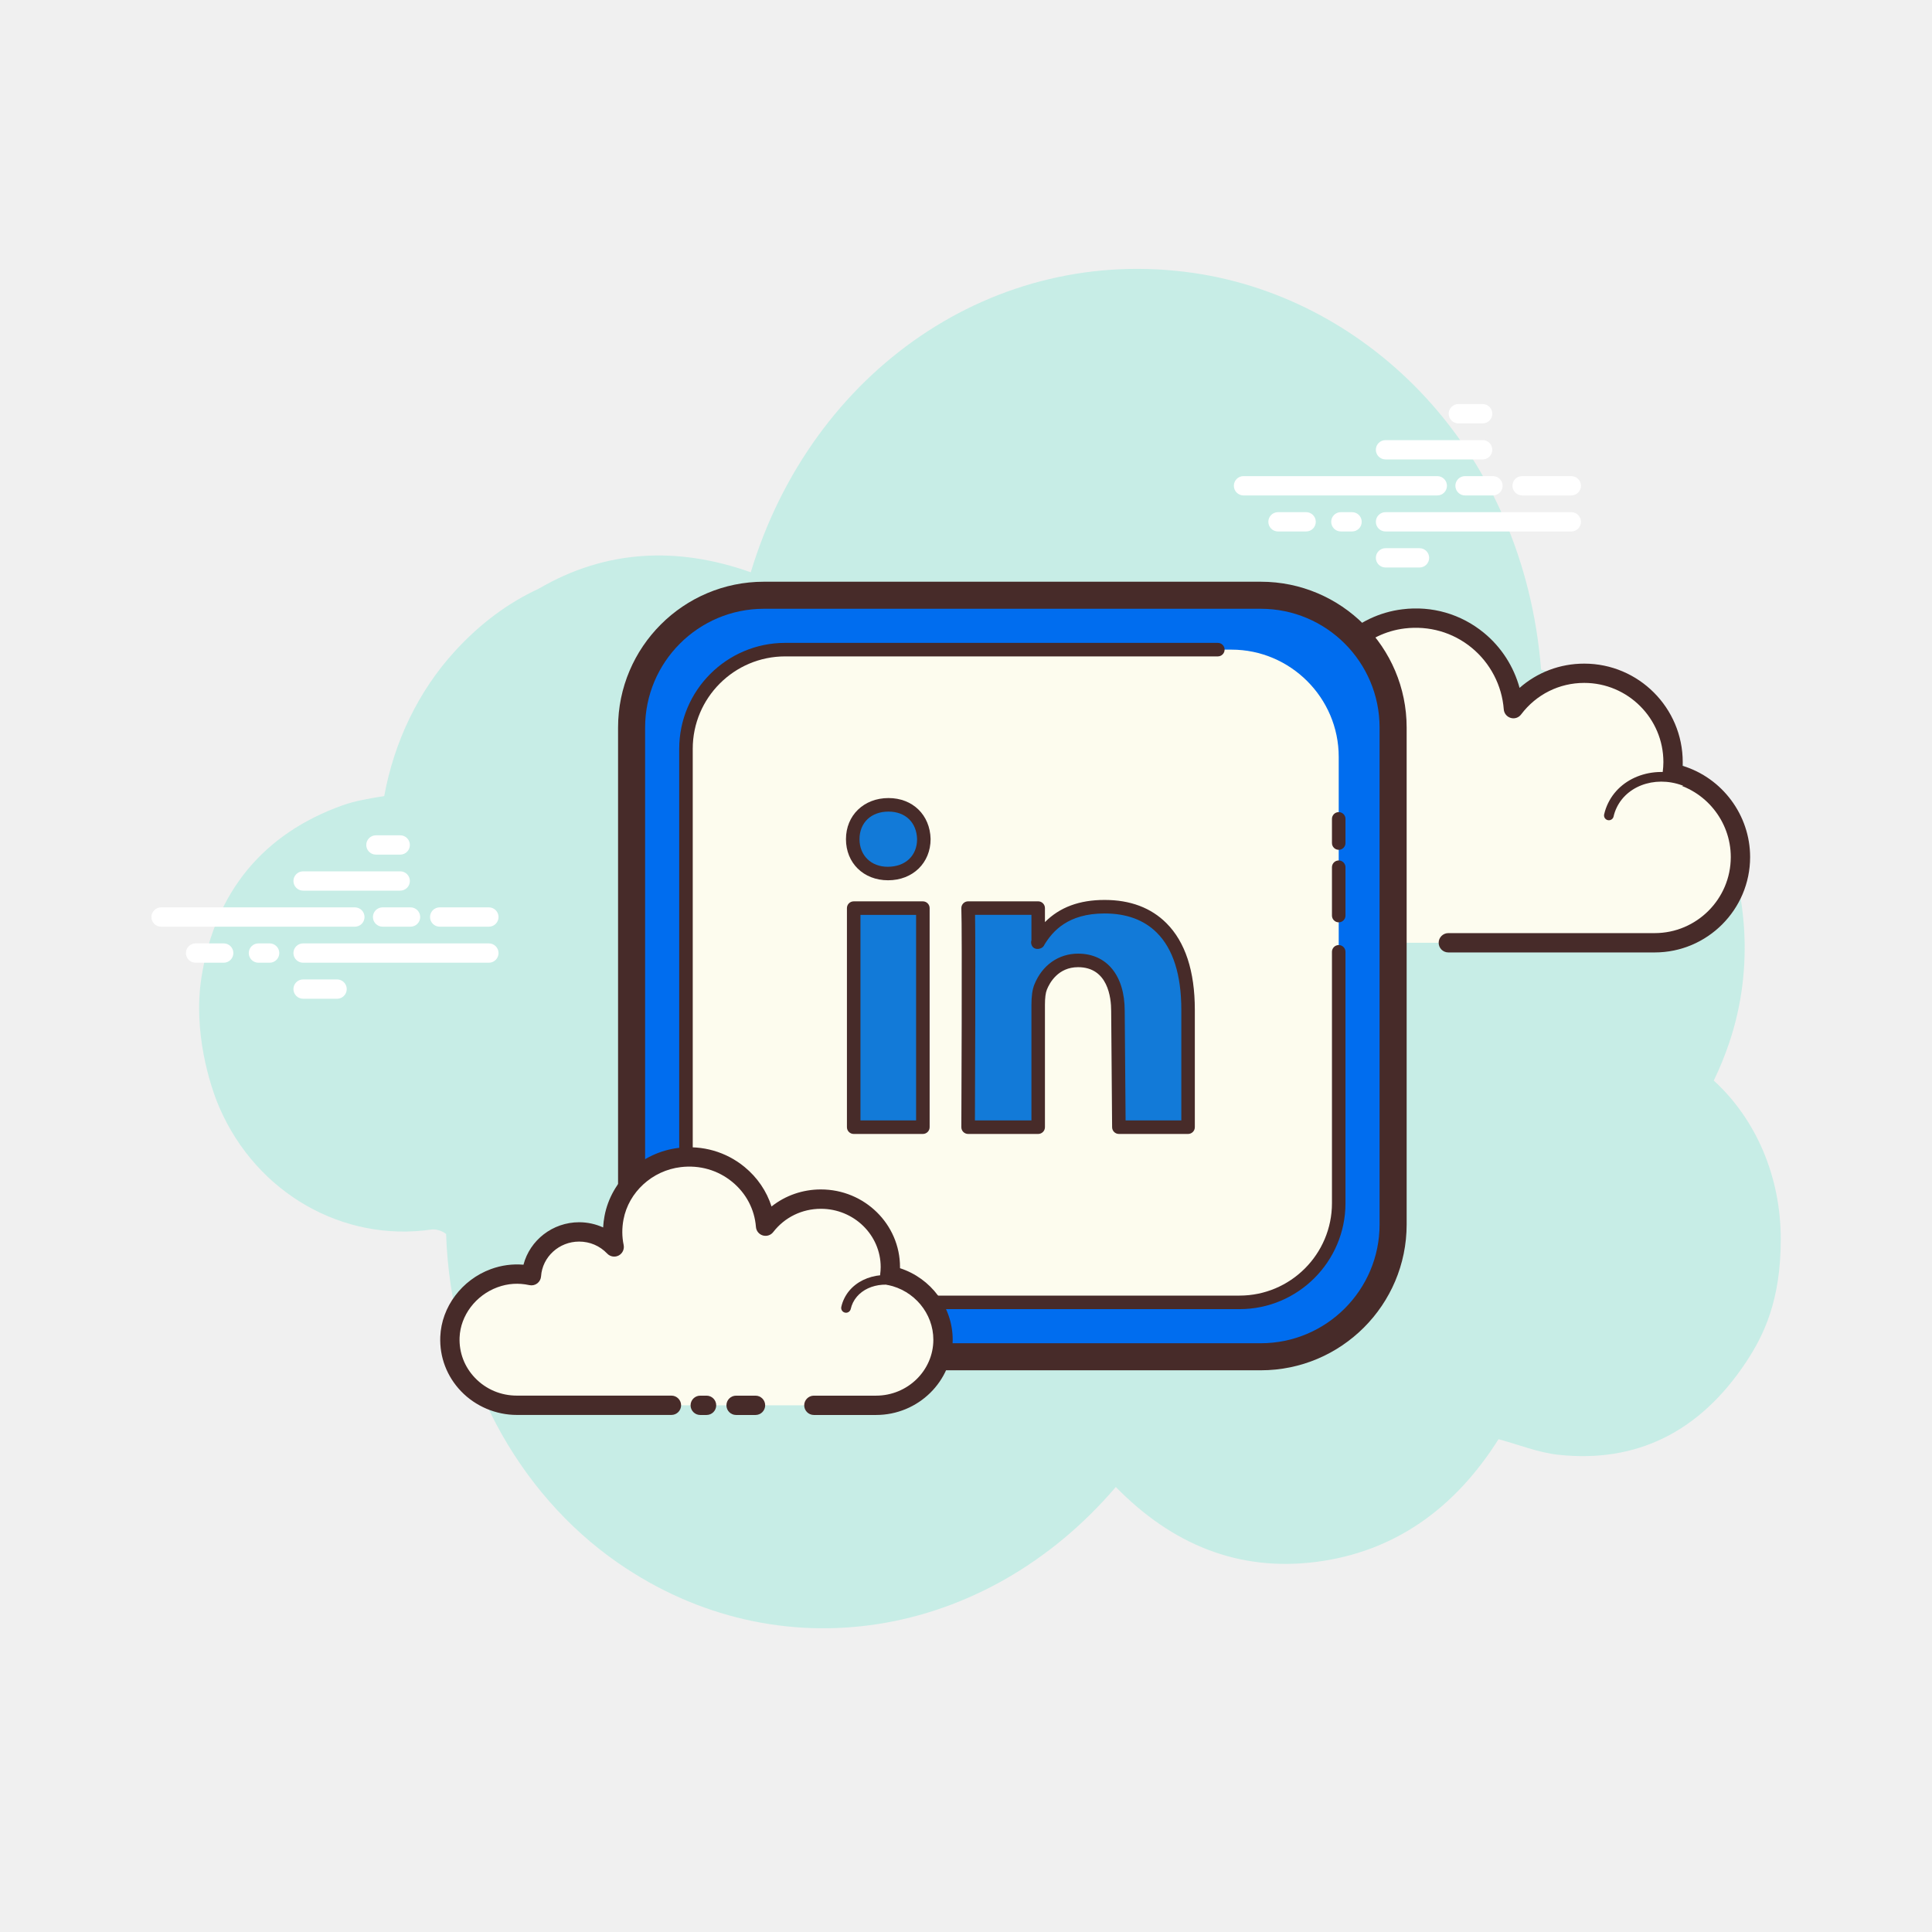
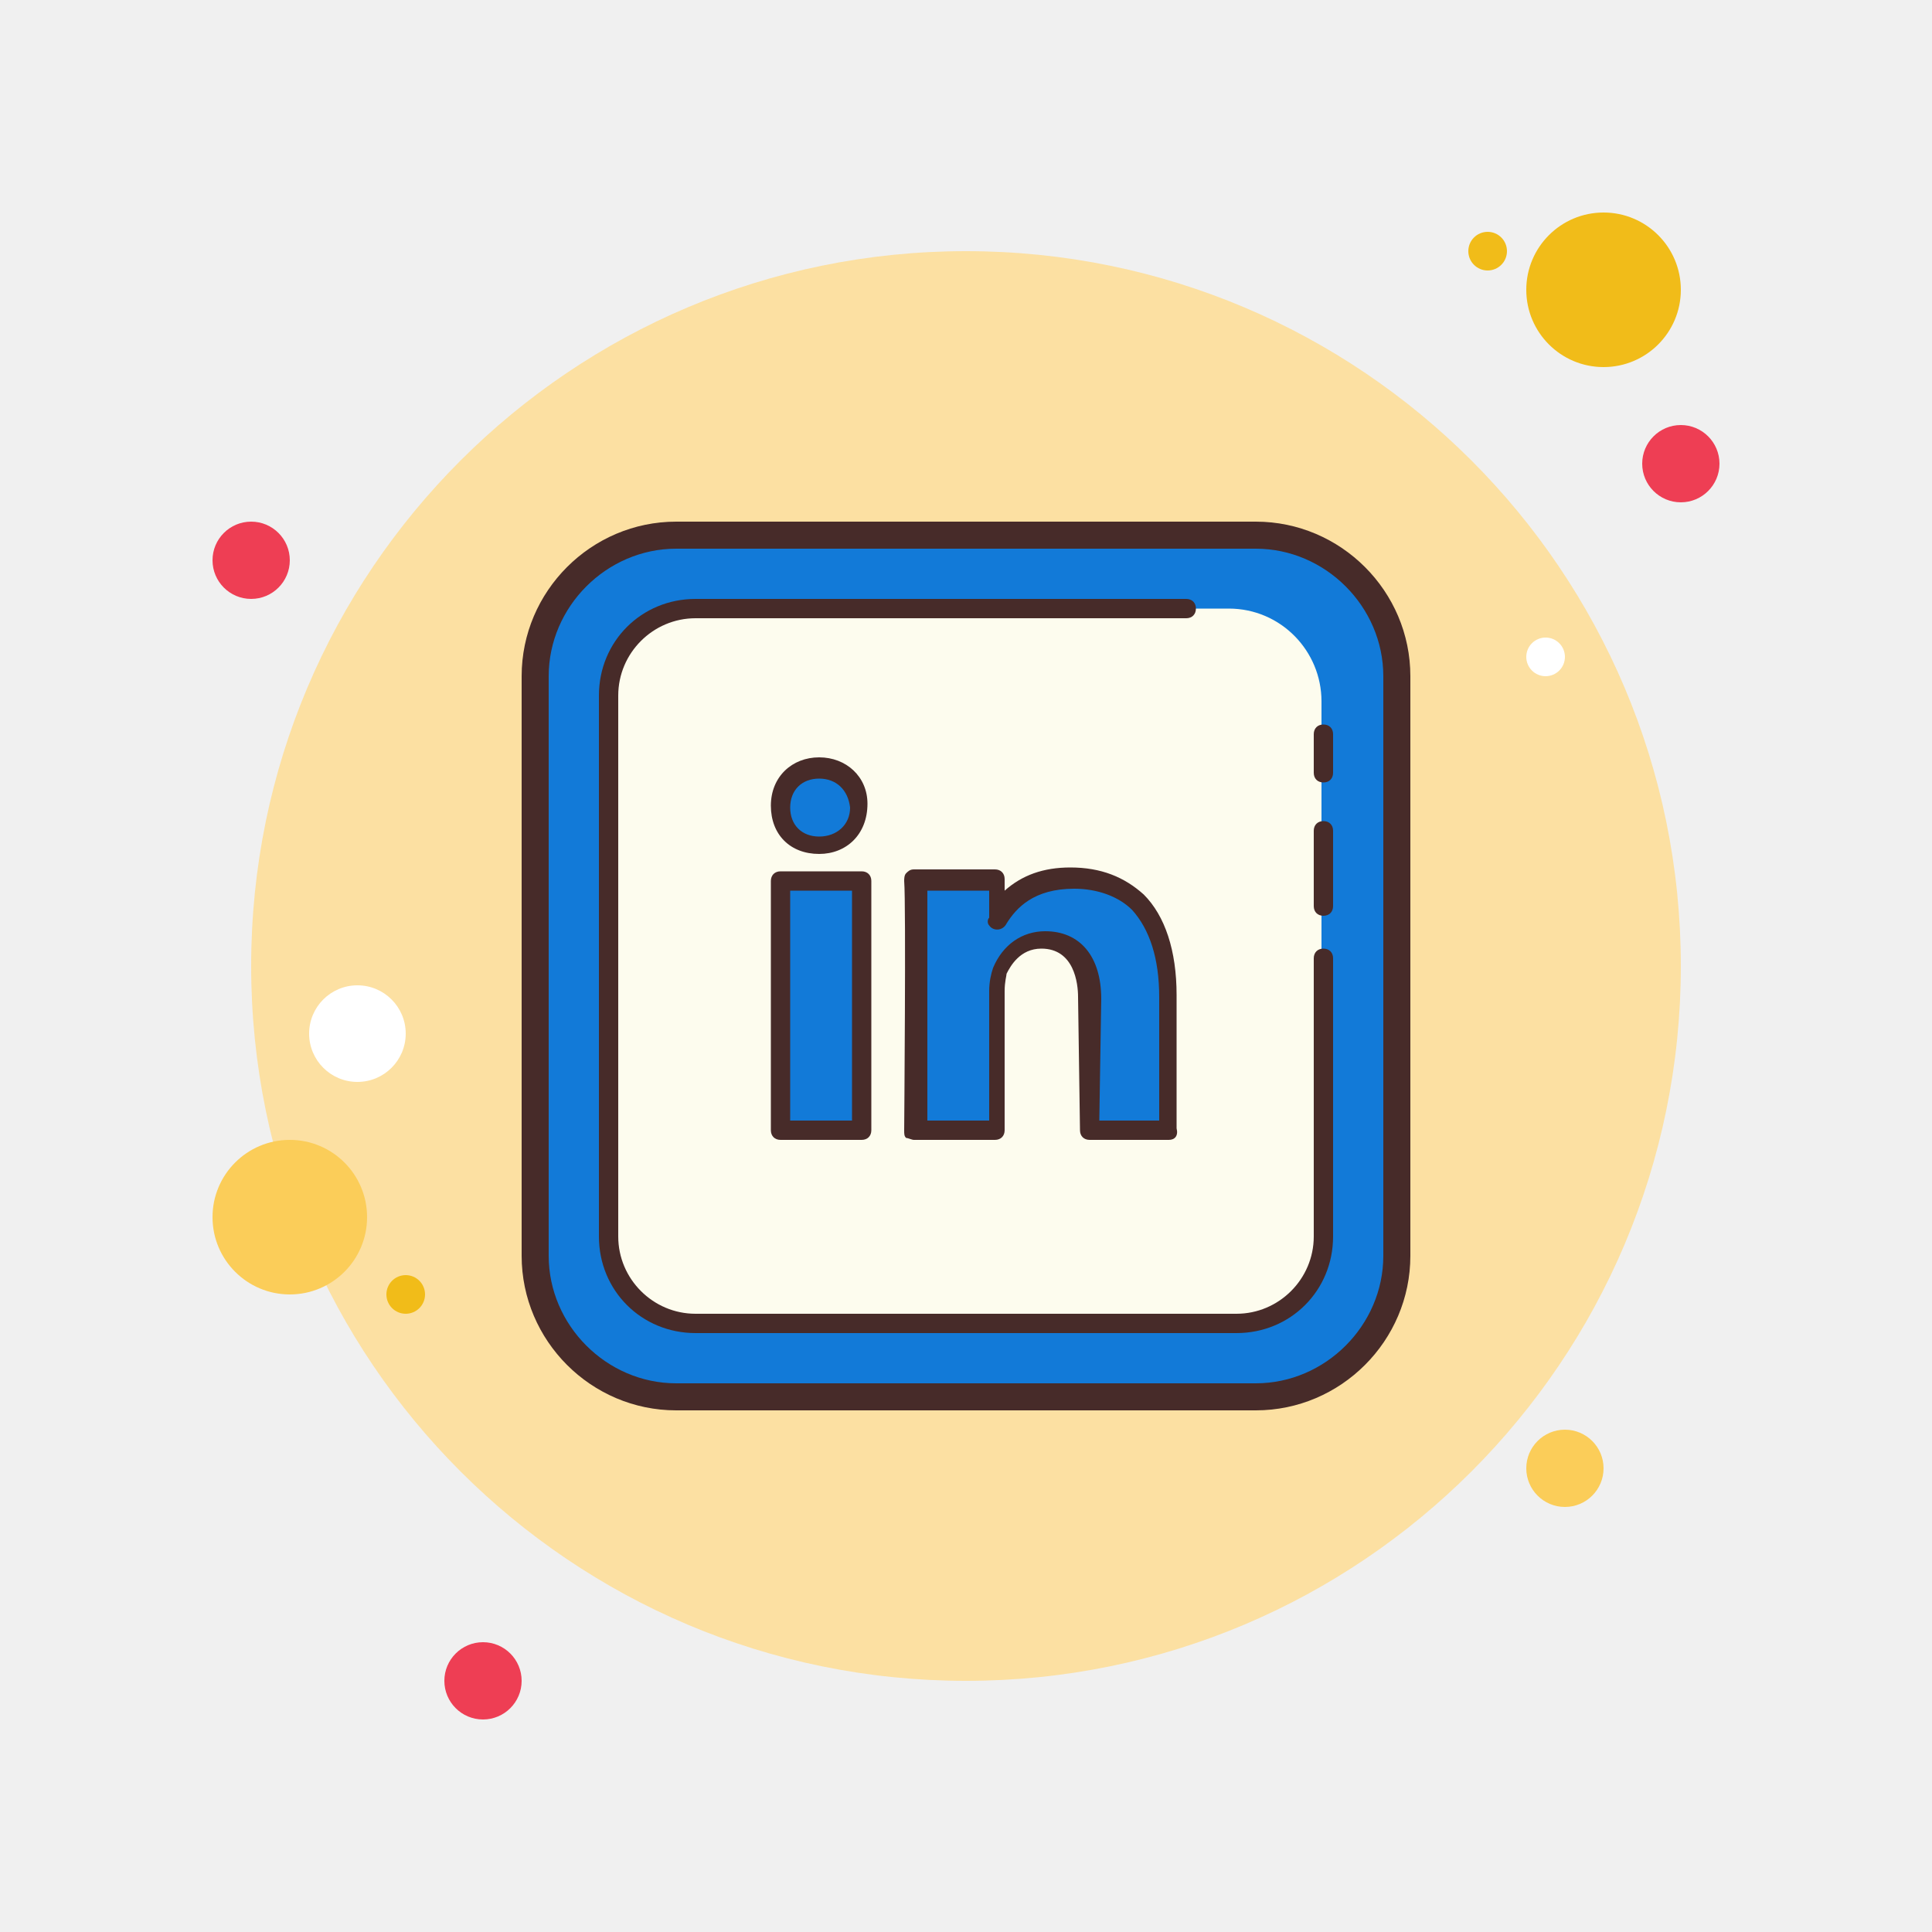
- <svg xmlns="http://www.w3.org/2000/svg" viewBox="0 0 100 100" width="150px" height="150px">
-   <path fill="#c7ede6" d="M88.704,55.929c0.3-0.616,0.566-1.264,0.796-1.943c2.633-7.77-1.349-17.078-9.733-19.325C78.86,23.278,70.86,15.469,61.826,14.136C51.485,12.611,42.011,19.18,38.86,29.621c-3.799-1.346-7.501-1.182-10.99,0.857c-1.583,0.732-3.031,1.812-4.33,3.233c-1.907,2.086-3.147,4.719-3.652,7.495c-0.748,0.118-1.483,0.236-2.176,0.484c-4.04,1.449-6.589,4.431-7.288,8.923c-0.435,2.797,0.443,5.587,0.933,6.714c1.935,4.455,6.422,6.98,10.981,6.312c0.227-0.033,0.557,0.069,0.752,0.233c0.241,7.12,3.698,13.417,8.884,17.014C40.295,86.659,51,84.88,57.754,76.966c2.894,2.96,6.338,4.398,10.384,3.876c4.023-0.519,7.147-2.739,9.426-6.349c1.053,0.283,2.051,0.691,3.083,0.804c4.042,0.442,7.324-1.165,9.732-4.8c0.922-1.391,1.793-3.194,1.793-6.354C92.174,60.886,90.88,57.919,88.704,55.929z" />
-   <path fill="#fff" d="M18.369 47.965H8.338c-.276 0-.5-.224-.5-.5s.224-.5.5-.5h10.03c.276 0 .5.224.5.5S18.645 47.965 18.369 47.965zM21.249 47.965h-1.446c-.276 0-.5-.224-.5-.5s.224-.5.5-.5h1.446c.276 0 .5.224.5.5S21.526 47.965 21.249 47.965zM25.304 47.965h-2.546c-.276 0-.5-.224-.5-.5s.224-.5.5-.5h2.546c.276 0 .5.224.5.5S25.58 47.965 25.304 47.965zM25.304 49.83h-9.616c-.276 0-.5-.224-.5-.5s.224-.5.5-.5h9.616c.276 0 .5.224.5.5S25.58 49.83 25.304 49.83zM13.956 49.83h-.58c-.276 0-.5-.224-.5-.5s.224-.5.5-.5h.58c.276 0 .5.224.5.5S14.233 49.83 13.956 49.83zM11.579 49.83h-1.456c-.276 0-.5-.224-.5-.5s.224-.5.5-.5h1.456c.276 0 .5.224.5.5S11.856 49.83 11.579 49.83zM20.715 46.1h-5.027c-.276 0-.5-.224-.5-.5s.224-.5.5-.5h5.027c.276 0 .5.224.5.5S20.992 46.1 20.715 46.1zM20.715 44.235h-1.257c-.276 0-.5-.224-.5-.5s.224-.5.5-.5h1.257c.276 0 .5.224.5.5S20.992 44.235 20.715 44.235zM17.447 51.695h-1.759c-.276 0-.5-.224-.5-.5s.224-.5.5-.5h1.759c.276 0 .5.224.5.5S17.723 51.695 17.447 51.695zM74.394 25.644h-10.03c-.276 0-.5-.224-.5-.5s.224-.5.5-.5h10.03c.276 0 .5.224.5.5S74.671 25.644 74.394 25.644zM77.276 25.644H75.83c-.276 0-.5-.224-.5-.5s.224-.5.5-.5h1.446c.276 0 .5.224.5.5S77.552 25.644 77.276 25.644zM81.33 25.644h-2.546c-.276 0-.5-.224-.5-.5s.224-.5.5-.5h2.546c.276 0 .5.224.5.5S81.606 25.644 81.33 25.644zM81.33 27.509h-9.616c-.276 0-.5-.224-.5-.5s.224-.5.5-.5h9.616c.276 0 .5.224.5.5S81.606 27.509 81.33 27.509zM69.982 27.509h-.58c-.276 0-.5-.224-.5-.5s.224-.5.5-.5h.58c.276 0 .5.224.5.5S70.259 27.509 69.982 27.509zM67.605 27.509h-1.456c-.276 0-.5-.224-.5-.5s.224-.5.5-.5h1.456c.276 0 .5.224.5.5S67.882 27.509 67.605 27.509zM76.741 23.78h-5.027c-.276 0-.5-.224-.5-.5s.224-.5.5-.5h5.027c.276 0 .5.224.5.5S77.017 23.78 76.741 23.78zM76.741 21.914h-1.257c-.276 0-.5-.224-.5-.5s.224-.5.5-.5h1.257c.276 0 .5.224.5.5S77.017 21.914 76.741 21.914zM73.473 29.374h-1.759c-.276 0-.5-.224-.5-.5s.224-.5.5-.5h1.759c.276 0 .5.224.5.5S73.749 29.374 73.473 29.374z" />
-   <path fill="#fdfcef" d="M74.965,48.798c0,0,10.616,0,10.681,0c2.452,0,4.439-1.987,4.439-4.439c0-2.139-1.513-3.924-3.527-4.344c0.023-0.187,0.039-0.377,0.039-0.57c0-2.539-2.058-4.598-4.597-4.598c-1.499,0-2.827,0.721-3.666,1.831c-0.215-2.826-2.739-5.007-5.693-4.646c-2.16,0.264-3.947,1.934-4.344,4.073c-0.127,0.686-0.114,1.352,0.013,1.977c-0.579-0.624-1.403-1.016-2.322-1.016c-1.68,0-3.052,1.308-3.16,2.961c-0.763-0.169-1.593-0.158-2.467,0.17c-1.671,0.627-2.861,2.2-2.93,3.983c-0.099,2.533,1.925,4.617,4.435,4.617c0.191,0,0.861,0,1.015,0h9.218" />
-   <path fill="#472b29" d="M85.646,49.298H74.965c-0.276,0-0.5-0.224-0.5-0.5s0.224-0.5,0.5-0.5h10.681c2.172,0,3.939-1.767,3.939-3.939c0-1.855-1.316-3.477-3.129-3.855c-0.254-0.053-0.425-0.292-0.394-0.55c0.021-0.167,0.035-0.336,0.035-0.509c0-2.259-1.838-4.098-4.098-4.098c-1.292,0-2.483,0.595-3.267,1.633c-0.125,0.167-0.339,0.24-0.54,0.178c-0.199-0.059-0.342-0.234-0.357-0.442c-0.094-1.238-0.7-2.401-1.663-3.19c-0.973-0.798-2.207-1.15-3.471-0.997c-1.947,0.238-3.556,1.747-3.913,3.668c-0.112,0.601-0.108,1.201,0.011,1.786c0.045,0.22-0.062,0.442-0.261,0.545c-0.198,0.103-0.443,0.06-0.595-0.104c-0.513-0.552-1.208-0.856-1.956-0.856c-1.4,0-2.569,1.095-2.661,2.494c-0.01,0.146-0.082,0.28-0.199,0.367c-0.117,0.087-0.267,0.118-0.408,0.088c-0.754-0.166-1.468-0.117-2.183,0.15c-1.499,0.562-2.546,1.983-2.606,3.535c-0.042,1.083,0.347,2.109,1.096,2.889c0.75,0.78,1.758,1.209,2.839,1.209h10.233c0.276,0,0.5,0.224,0.5,0.5s-0.224,0.5-0.5,0.5H61.866c-1.355,0-2.62-0.539-3.56-1.516c-0.939-0.978-1.428-2.263-1.375-3.621c0.076-1.948,1.383-3.729,3.254-4.432c0.721-0.27,1.465-0.363,2.221-0.279c0.362-1.655,1.842-2.884,3.582-2.884c0.603,0,1.194,0.151,1.72,0.431c0.004-0.327,0.036-0.655,0.097-0.983c0.436-2.346,2.399-4.188,4.775-4.478c1.536-0.193,3.039,0.243,4.226,1.216c0.899,0.737,1.543,1.742,1.847,2.851c0.919-0.808,2.095-1.256,3.347-1.256c2.811,0,5.098,2.287,5.098,5.098c0,0.064-0.001,0.128-0.004,0.192c2.048,0.628,3.492,2.547,3.492,4.723C90.585,47.082,88.369,49.298,85.646,49.298z" />
-   <path fill="#fdfcef" d="M72.392,39.019c-1.642-0.108-3.055,1.026-3.157,2.533c-0.013,0.187-0.004,0.371,0.023,0.55c-0.317-0.358-0.786-0.6-1.324-0.636c-0.985-0.065-1.836,0.586-1.959,1.471c-0.179-0.049-0.366-0.082-0.56-0.095c-1.437-0.094-2.674,0.898-2.762,2.216" />
-   <path fill="#472b29" d="M62.654,45.309c-0.006,0-0.012,0-0.017,0c-0.138-0.009-0.242-0.128-0.233-0.266c0.099-1.453,1.446-2.543,3.028-2.449c0.117,0.008,0.235,0.022,0.353,0.044c0.26-0.878,1.158-1.492,2.166-1.42c0.371,0.024,0.728,0.141,1.034,0.332c0-0.005,0.001-0.009,0.001-0.014c0.11-1.641,1.646-2.868,3.423-2.765c0.138,0.009,0.242,0.128,0.233,0.266c-0.009,0.138-0.125,0.241-0.266,0.233c-1.513-0.103-2.799,0.933-2.891,2.3c-0.011,0.164-0.004,0.331,0.021,0.497c0.017,0.109-0.041,0.217-0.142,0.264c-0.099,0.047-0.219,0.023-0.293-0.061c-0.284-0.321-0.704-0.522-1.152-0.552c-0.852-0.056-1.59,0.496-1.695,1.256c-0.01,0.071-0.05,0.134-0.11,0.174c-0.061,0.04-0.134,0.052-0.204,0.033c-0.17-0.046-0.342-0.075-0.51-0.086c-1.298-0.083-2.417,0.805-2.497,1.983C62.894,45.208,62.785,45.309,62.654,45.309z" />
-   <path fill="#fdfcef" d="M87.443,40.535c-1.543-0.727-3.327-0.213-3.985,1.15c-0.082,0.169-0.142,0.344-0.182,0.521" />
-   <path fill="#472b29" d="M83.275,42.456c-0.018,0-0.037-0.002-0.056-0.006c-0.135-0.031-0.219-0.165-0.188-0.299c0.045-0.199,0.113-0.393,0.201-0.574c0.716-1.484,2.655-2.051,4.317-1.267c0.125,0.059,0.179,0.208,0.12,0.333c-0.059,0.125-0.208,0.178-0.333,0.12c-1.417-0.668-3.056-0.205-3.654,1.033c-0.072,0.148-0.127,0.305-0.164,0.468C83.493,42.377,83.39,42.456,83.275,42.456z" />
-   <path fill="#006def" d="M65.26,70.226H39.538c-3.766,0-6.847-3.081-6.847-6.847V37.657c0-3.766,3.081-6.847,6.847-6.847H65.26c3.766,0,6.847,3.081,6.847,6.847v25.722C72.108,67.145,69.026,70.226,65.26,70.226z" />
-   <path fill="#472b29" d="M65.26,70.926H39.538c-4.162,0-7.547-3.386-7.547-7.547V37.657c0-4.162,3.386-7.547,7.547-7.547H65.26c4.162,0,7.548,3.386,7.548,7.547v25.722C72.808,67.541,69.422,70.926,65.26,70.926z M39.538,31.51c-3.39,0-6.147,2.757-6.147,6.147v25.722c0,3.39,2.757,6.147,6.147,6.147H65.26c3.39,0,6.147-2.757,6.147-6.147V37.657c0-3.39-2.758-6.147-6.147-6.147H39.538z" />
-   <path fill="#fdfcee" d="M63.743,67.411H41.055c-3.052,0-5.549-2.497-5.549-5.549V39.174c0-3.052,2.497-5.549,5.549-5.549h22.688c3.052,0,5.549,2.497,5.549,5.549v22.688C69.292,64.914,66.795,67.411,63.743,67.411z" />
-   <path fill="#472b29" d="M64.158,67.761H40.64c-3.024,0-5.484-2.46-5.484-5.484V38.759c0-3.024,2.46-5.484,5.484-5.484h22.395c0.193,0,0.35,0.157,0.35,0.35s-0.157,0.35-0.35,0.35H40.64c-2.638,0-4.784,2.146-4.784,4.784v23.517c0,2.638,2.146,4.784,4.784,4.784h23.518c2.638,0,4.784-2.146,4.784-4.784v-13.01c0-0.193,0.157-0.35,0.35-0.35s0.35,0.157,0.35,0.35v13.01C69.642,65.301,67.182,67.761,64.158,67.761z" />
-   <path fill="#472b29" d="M69.292 47.74c-.193 0-.35-.157-.35-.35v-2.503c0-.193.157-.35.35-.35s.35.157.35.35v2.503C69.642 47.583 69.485 47.74 69.292 47.74zM69.292 43.986c-.193 0-.35-.157-.35-.35v-1.251c0-.193.157-.35.35-.35s.35.157.35.35v1.251C69.642 43.829 69.485 43.986 69.292 43.986z" />
-   <path fill="#127ad8" d="M61.494,52.268v6.075h-3.581l-0.05-6.023c0-1.525-0.694-2.609-2.063-2.609c-1.045,0-1.664,0.699-1.938,1.378c-0.098,0.241-0.127,0.581-0.127,0.92v6.334h-3.627c0,0,0.049-10.276,0-11.339h3.627v1.75c-0.008,0.013-0.016,0.027-0.025,0.04h0.025v-0.04c0.504-0.842,1.424-1.822,3.433-1.822C59.657,46.927,61.494,48.478,61.494,52.268z M45.988,41.657c-1.12,0-1.851,0.768-1.851,1.778c0,0.987,0.709,1.778,1.808,1.778h0.021c1.142,0,1.851-0.791,1.851-1.778C47.793,42.426,47.105,41.657,45.988,41.657z M44.187,58.343h3.581V47.004h-3.581V58.343z" />
-   <path fill="#472b29" d="M61.494,58.693h-3.581c-0.192,0-0.349-0.155-0.35-0.347l-0.049-6.023c0-0.682-0.167-2.262-1.713-2.262c-1.033,0-1.473,0.811-1.613,1.159c-0.068,0.165-0.102,0.43-0.102,0.789v6.334c0,0.193-0.157,0.35-0.35,0.35h-3.627c-0.093,0-0.183-0.037-0.248-0.103c-0.066-0.066-0.103-0.156-0.102-0.249c0-0.103,0.048-10.28,0-11.322c-0.004-0.096,0.03-0.188,0.097-0.258c0.066-0.069,0.157-0.108,0.253-0.108h3.627c0.193,0,0.35,0.157,0.35,0.35v0.725c0.766-0.77,1.783-1.147,3.083-1.147c0.004,0,0.008,0,0.011,0c1.32,0,2.395,0.404,3.192,1.2c0.977,0.975,1.472,2.485,1.472,4.486v6.075C61.845,58.536,61.688,58.693,61.494,58.693z M58.261,57.993h2.884v-5.725c0-1.809-0.426-3.152-1.267-3.991c-0.662-0.661-1.57-0.996-2.698-0.996c-0.003,0-0.007,0-0.01,0c-1.889,0-2.681,0.912-3.111,1.616c-0.1,0.255-0.507,0.304-0.639,0.068c-0.052-0.093-0.068-0.203-0.033-0.299v-1.313h-2.918c0.03,1.875,0,8.947-0.007,10.639h2.925v-5.984c0-0.457,0.05-0.801,0.153-1.052c0.403-0.999,1.25-1.596,2.262-1.596c1.488,0,2.413,1.134,2.413,2.959L58.261,57.993z M47.768,58.693h-3.581c-0.193,0-0.35-0.157-0.35-0.35V47.004c0-0.193,0.157-0.35,0.35-0.35h3.581c0.193,0,0.35,0.157,0.35,0.35v11.339C48.118,58.536,47.961,58.693,47.768,58.693z M44.537,57.993h2.88V47.354h-2.88V57.993z M45.967,45.563c-1.272,0-2.18-0.895-2.18-2.128s0.926-2.128,2.201-2.128c1.252,0,2.149,0.872,2.18,2.119C48.168,44.668,47.242,45.563,45.967,45.563z M45.988,42.008c-0.897,0-1.5,0.574-1.5,1.428c0,0.841,0.6,1.428,1.458,1.428c0.919,0,1.522-0.574,1.522-1.428C47.446,42.572,46.866,42.008,45.988,42.008z" />
-   <path fill="#fdfcef" d="M42.126,72.739c1.71,0,3.194,0,3.215,0c1.916,0,3.469-1.52,3.469-3.396c0-1.636-1.182-3.001-2.756-3.323c0.018-0.143,0.031-0.288,0.031-0.436c0-1.942-1.609-3.517-3.593-3.517c-1.172,0-2.209,0.551-2.865,1.401c-0.168-2.162-2.141-3.83-4.45-3.554c-1.688,0.202-3.084,1.479-3.395,3.116c-0.1,0.525-0.089,1.034,0.01,1.512c-0.453-0.477-1.097-0.777-1.814-0.777c-1.313,0-2.385,1.001-2.47,2.265c-0.596-0.129-1.245-0.121-1.928,0.13c-1.306,0.48-2.236,1.683-2.29,3.047c-0.077,1.937,1.504,3.532,3.467,3.532c0.149,0,0.673,0,0.794,0h7.204 M36.245,72.739h0.327" />
-   <path fill="#472b29" d="M45.341,73.239h-3.215c-0.276,0-0.5-0.224-0.5-0.5s0.224-0.5,0.5-0.5h3.215c1.637,0,2.969-1.299,2.969-2.896c0-1.362-0.991-2.554-2.356-2.833c-0.256-0.052-0.429-0.293-0.396-0.552c0.016-0.123,0.026-0.247,0.026-0.374c0-1.664-1.387-3.017-3.093-3.017c-0.978,0-1.877,0.439-2.47,1.206c-0.126,0.163-0.34,0.232-0.539,0.173c-0.198-0.059-0.339-0.234-0.355-0.44c-0.071-0.913-0.507-1.741-1.227-2.332c-0.743-0.609-1.687-0.882-2.665-0.764c-1.475,0.176-2.694,1.292-2.963,2.712c-0.084,0.443-0.082,0.886,0.008,1.318c0.045,0.219-0.06,0.441-0.258,0.545c-0.197,0.103-0.44,0.063-0.594-0.1c-0.38-0.4-0.896-0.621-1.452-0.621c-1.038,0-1.903,0.79-1.971,1.799c-0.01,0.145-0.082,0.278-0.198,0.366s-0.263,0.12-0.407,0.089c-0.569-0.123-1.109-0.087-1.649,0.11c-1.128,0.415-1.917,1.459-1.963,2.598c-0.031,0.782,0.253,1.526,0.8,2.095c0.568,0.591,1.337,0.916,2.167,0.916h7.998c0.276,0,0.5,0.224,0.5,0.5s-0.224,0.5-0.5,0.5h-7.998c-1.088,0-2.141-0.446-2.888-1.223c-0.737-0.767-1.12-1.771-1.078-2.828c0.062-1.539,1.114-2.944,2.618-3.497c0.549-0.201,1.117-0.276,1.688-0.228c0.332-1.268,1.507-2.198,2.882-2.198c0.431,0,0.854,0.094,1.241,0.269c0.011-0.199,0.035-0.398,0.073-0.597c0.35-1.844,1.924-3.291,3.827-3.519c1.245-0.149,2.462,0.2,3.417,0.983c0.668,0.548,1.147,1.255,1.399,2.048c0.717-0.568,1.61-0.882,2.557-0.882c2.257,0,4.093,1.802,4.093,4.017c0,0.02,0,0.04,0,0.06c1.604,0.52,2.727,2.012,2.727,3.7C49.31,71.491,47.53,73.239,45.341,73.239z M36.571,73.239h-0.327c-0.276,0-0.5-0.224-0.5-0.5s0.224-0.5,0.5-0.5h0.327c0.276,0,0.5,0.224,0.5,0.5S36.848,73.239,36.571,73.239z" />
-   <path fill="#472b29" d="M43.79 67.947c-.018 0-.036-.002-.055-.006-.135-.03-.219-.164-.189-.299.034-.152.086-.3.156-.44.554-1.123 2.084-1.538 3.41-.925.125.058.18.207.122.332-.058.126-.207.179-.332.122-1.081-.499-2.316-.189-2.752.692-.051.104-.09.214-.116.328C44.008 67.867 43.905 67.947 43.79 67.947zM39.106 73.239H38.1c-.276 0-.5-.224-.5-.5s.224-.5.5-.5h1.005c.276 0 .5.224.5.5S39.382 73.239 39.106 73.239z" />
+ <svg xmlns="http://www.w3.org/2000/svg" viewBox="0 0 100 100" width="100px" height="100px">
+   <path fill="#ee3e54" d="M13 27A2 2 0 1 0 13 31A2 2 0 1 0 13 27Z" />
+   <path fill="#f1bc19" d="M77 12A1 1 0 1 0 77 14A1 1 0 1 0 77 12Z" />
+   <path fill="#fce0a2" d="M50 13A37 37 0 1 0 50 87A37 37 0 1 0 50 13Z" />
+   <path fill="#f1bc19" d="M83 11A4 4 0 1 0 83 19A4 4 0 1 0 83 11Z" />
+   <path fill="#ee3e54" d="M87 22A2 2 0 1 0 87 26A2 2 0 1 0 87 22Z" />
+   <path fill="#fbcd59" d="M81 74A2 2 0 1 0 81 78 2 2 0 1 0 81 74zM15 59A4 4 0 1 0 15 67 4 4 0 1 0 15 59z" />
+   <path fill="#ee3e54" d="M25 85A2 2 0 1 0 25 89A2 2 0 1 0 25 85Z" />
+   <path fill="#fff" d="M18.5 51A2.5 2.5 0 1 0 18.5 56A2.5 2.5 0 1 0 18.5 51Z" />
+   <path fill="#f1bc19" d="M21 66A1 1 0 1 0 21 68A1 1 0 1 0 21 66Z" />
+   <path fill="#fff" d="M80 33A1 1 0 1 0 80 35A1 1 0 1 0 80 33Z" />
+   <g>
+     <path fill="#127ad8" d="M35,72.3c-4,0-7.3-3.3-7.3-7.3V35c0-4,3.3-7.3,7.3-7.3h30c4,0,7.3,3.3,7.3,7.3v30c0,4-3.3,7.3-7.3,7.3H35z" />
+     <path fill="#472b29" d="M65,28.4c3.6,0,6.6,3,6.6,6.6v30c0,3.6-3,6.6-6.6,6.6H35c-3.6,0-6.6-3-6.6-6.6V35c0-3.6,3-6.6,6.6-6.6H65 M65,27H35c-4.4,0-8,3.6-8,8v30c0,4.4,3.6,8,8,8h30c4.4,0,8-3.6,8-8V35C73,30.6,69.4,27,65,27L65,27z" />
+   </g>
+   <g>
+     <path fill="#fdfcee" d="M63.6,68.5H36.5c-2.7,0-4.8-2.2-4.8-4.8V36.3c0-2.7,2.2-4.8,4.8-4.8h27.1c2.7,0,4.8,2.2,4.8,4.8v27.3 C68.4,66.3,66.3,68.5,63.6,68.5z" />
+   </g>
+   <g>
+     <path fill="#472b29" d="M68.5,47.4c-0.3,0-0.5-0.2-0.5-0.5V43c0-0.3,0.2-0.5,0.5-0.5S69,42.7,69,43v3.9C69,47.2,68.8,47.4,68.5,47.4z" />
+   </g>
+   <g>
+     <path fill="#472b29" d="M68.5,40.5c-0.3,0-0.5-0.2-0.5-0.5v-2c0-0.3,0.2-0.5,0.5-0.5S69,37.7,69,38v2C69,40.3,68.8,40.5,68.5,40.5z" />
+   </g>
+   <g>
+     <path fill="#472b29" d="M64,69H36c-2.8,0-5-2.2-5-5V36c0-2.8,2.2-5,5-5h25.4c0.3,0,0.5,0.2,0.5,0.5S61.7,32,61.4,32H36 c-2.2,0-4,1.8-4,4v28c0,2.2,1.8,4,4,4h28c2.2,0,4-1.8,4-4V49.6c0-0.3,0.2-0.5,0.5-0.5s0.5,0.2,0.5,0.5V64C69,66.8,66.8,69,64,69z" />
+   </g>
+   <g>
+     <path fill="#127ad8" d="M60.5,51.6v6.9h-4.1l-0.1-6.9c0-1.7-0.8-3-2.4-3c-1.2,0-1.9,0.8-2.2,1.6c-0.1,0.3-0.1,0.7-0.1,1v7.2h-4.2 c0,0,0.1-11.7,0-12.9h4.2v2c0,0,0,0,0,0h0v0c0.6-1,1.6-2.1,3.9-2.1C58.4,45.5,60.5,47.3,60.5,51.6z" />
+     <path fill="#472b29" d="M60.5,59h-4.1c-0.3,0-0.5-0.2-0.5-0.5l-0.1-6.9c0-0.7-0.2-2.5-1.9-2.5c-1.1,0-1.6,0.9-1.8,1.3 c0,0.1-0.1,0.4-0.1,0.9v7.2c0,0.3-0.2,0.5-0.5,0.5h-4.2c-0.1,0-0.3-0.1-0.4-0.1c-0.1-0.1-0.1-0.2-0.1-0.4c0-0.1,0.1-11.7,0-12.9 c0-0.1,0-0.3,0.1-0.4c0.1-0.1,0.2-0.2,0.4-0.2h4.2c0.3,0,0.5,0.2,0.5,0.5v0.6c0.9-0.8,2-1.2,3.4-1.2c1.6,0,2.8,0.5,3.8,1.4 c1.1,1.1,1.7,2.9,1.7,5.2v6.9C61,58.8,60.8,59,60.5,59z M56.9,58H60v-6.4c0-2-0.5-3.5-1.4-4.5c-0.7-0.7-1.8-1.1-3-1.1 c-2.1,0-3,1-3.5,1.8c-0.2,0.4-0.7,0.4-0.9,0.1c-0.1-0.1-0.1-0.3,0-0.4v-1.4h-3.2c0,2.2,0,9.9,0,11.9h3.2v-6.7 c0-0.5,0.1-0.9,0.2-1.2c0.5-1.2,1.5-1.9,2.7-1.9c1.8,0,2.9,1.3,2.9,3.5L56.9,58z" />
+   </g>
+   <g>
+     <path fill="#127ad8" d="M42.4,39.8c-1.2,0-2,0.8-2,2c0,1.1,0.8,2,2,2h0c1.3,0,2-0.9,2-2C44.4,40.6,43.6,39.8,42.4,39.8z" />
+     <path fill="#472b29" d="M42.4,44.2c-1.5,0-2.5-1-2.5-2.5s1.1-2.5,2.5-2.5c1.4,0,2.5,1,2.5,2.4C44.9,43.2,43.8,44.2,42.4,44.2z M42.4,40.3c-0.9,0-1.5,0.6-1.5,1.5c0,0.9,0.6,1.5,1.5,1.5c0.9,0,1.6-0.6,1.6-1.5C43.9,40.9,43.3,40.3,42.4,40.3z" />
+   </g>
+   <g>
+     <path fill="#127ad8" d="M40.4 45.6H44.6V58.5H40.4z" />
+     <path fill="#472b29" d="M44.6,59h-4.2c-0.3,0-0.5-0.2-0.5-0.5V45.6c0-0.3,0.2-0.5,0.5-0.5h4.2c0.3,0,0.5,0.2,0.5,0.5v12.9 C45.1,58.8,44.9,59,44.6,59z M40.9,58h3.2V46.1h-3.2V58z" />
+   </g>
</svg>
